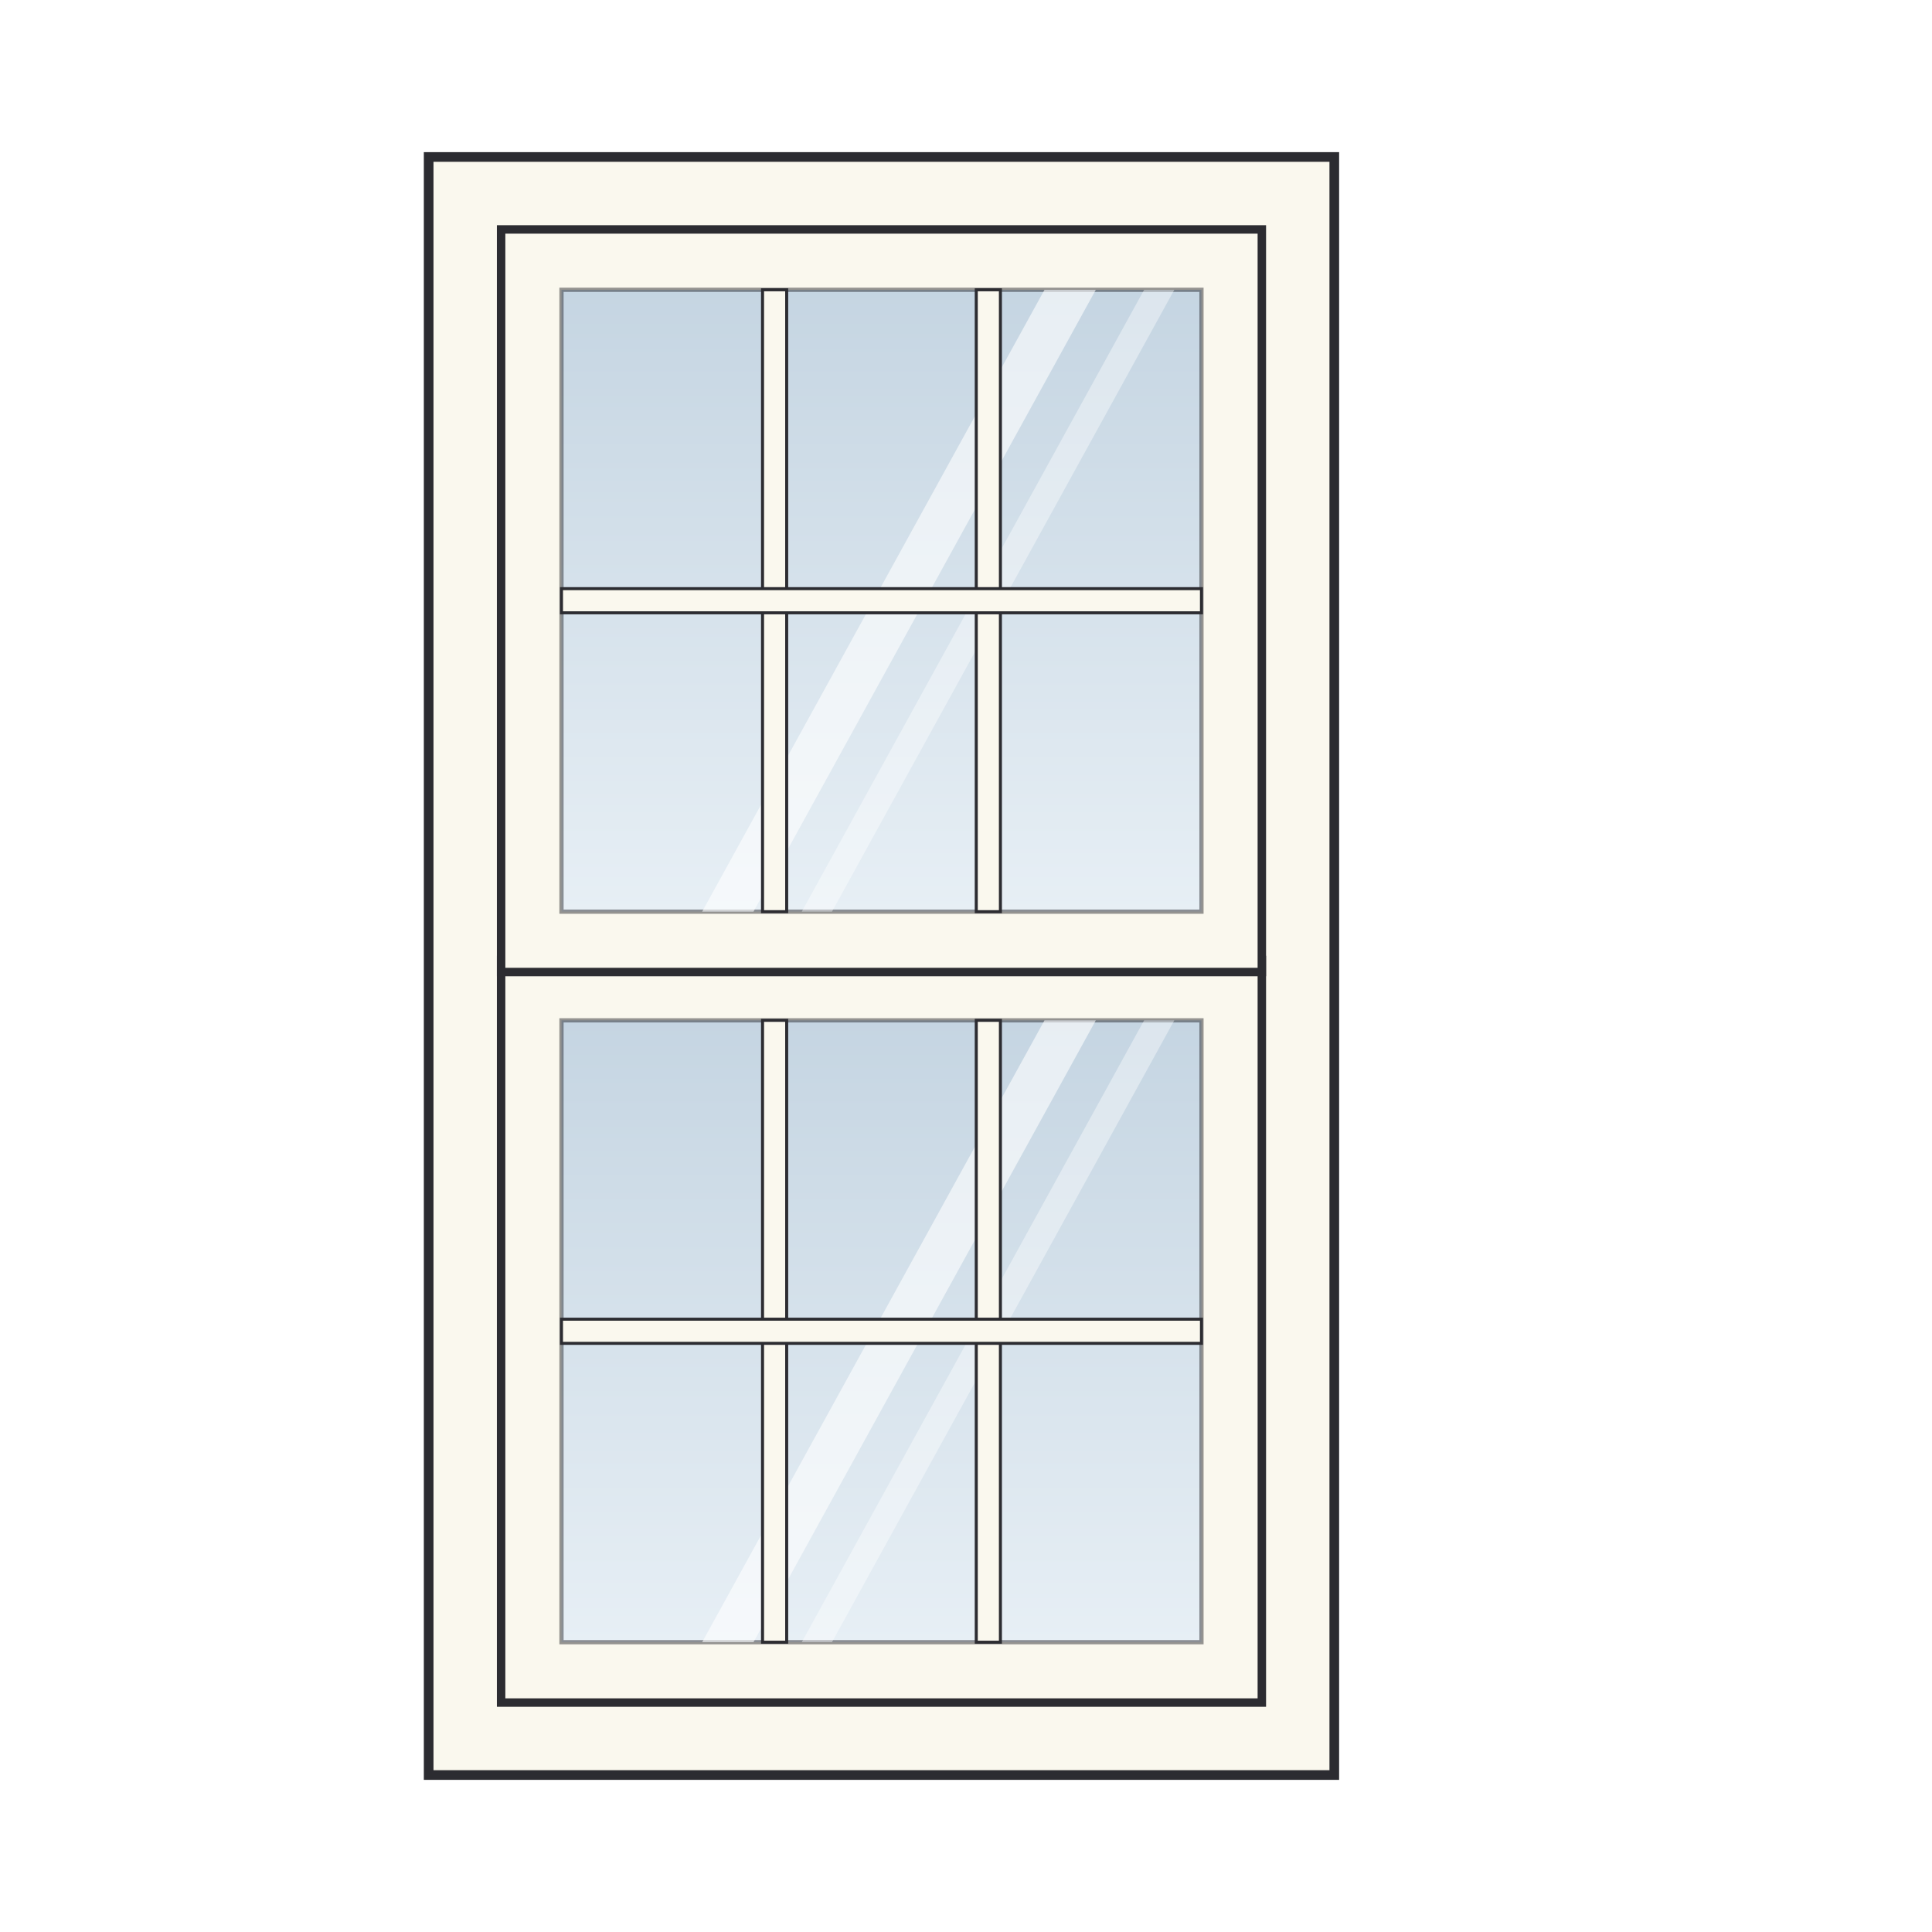
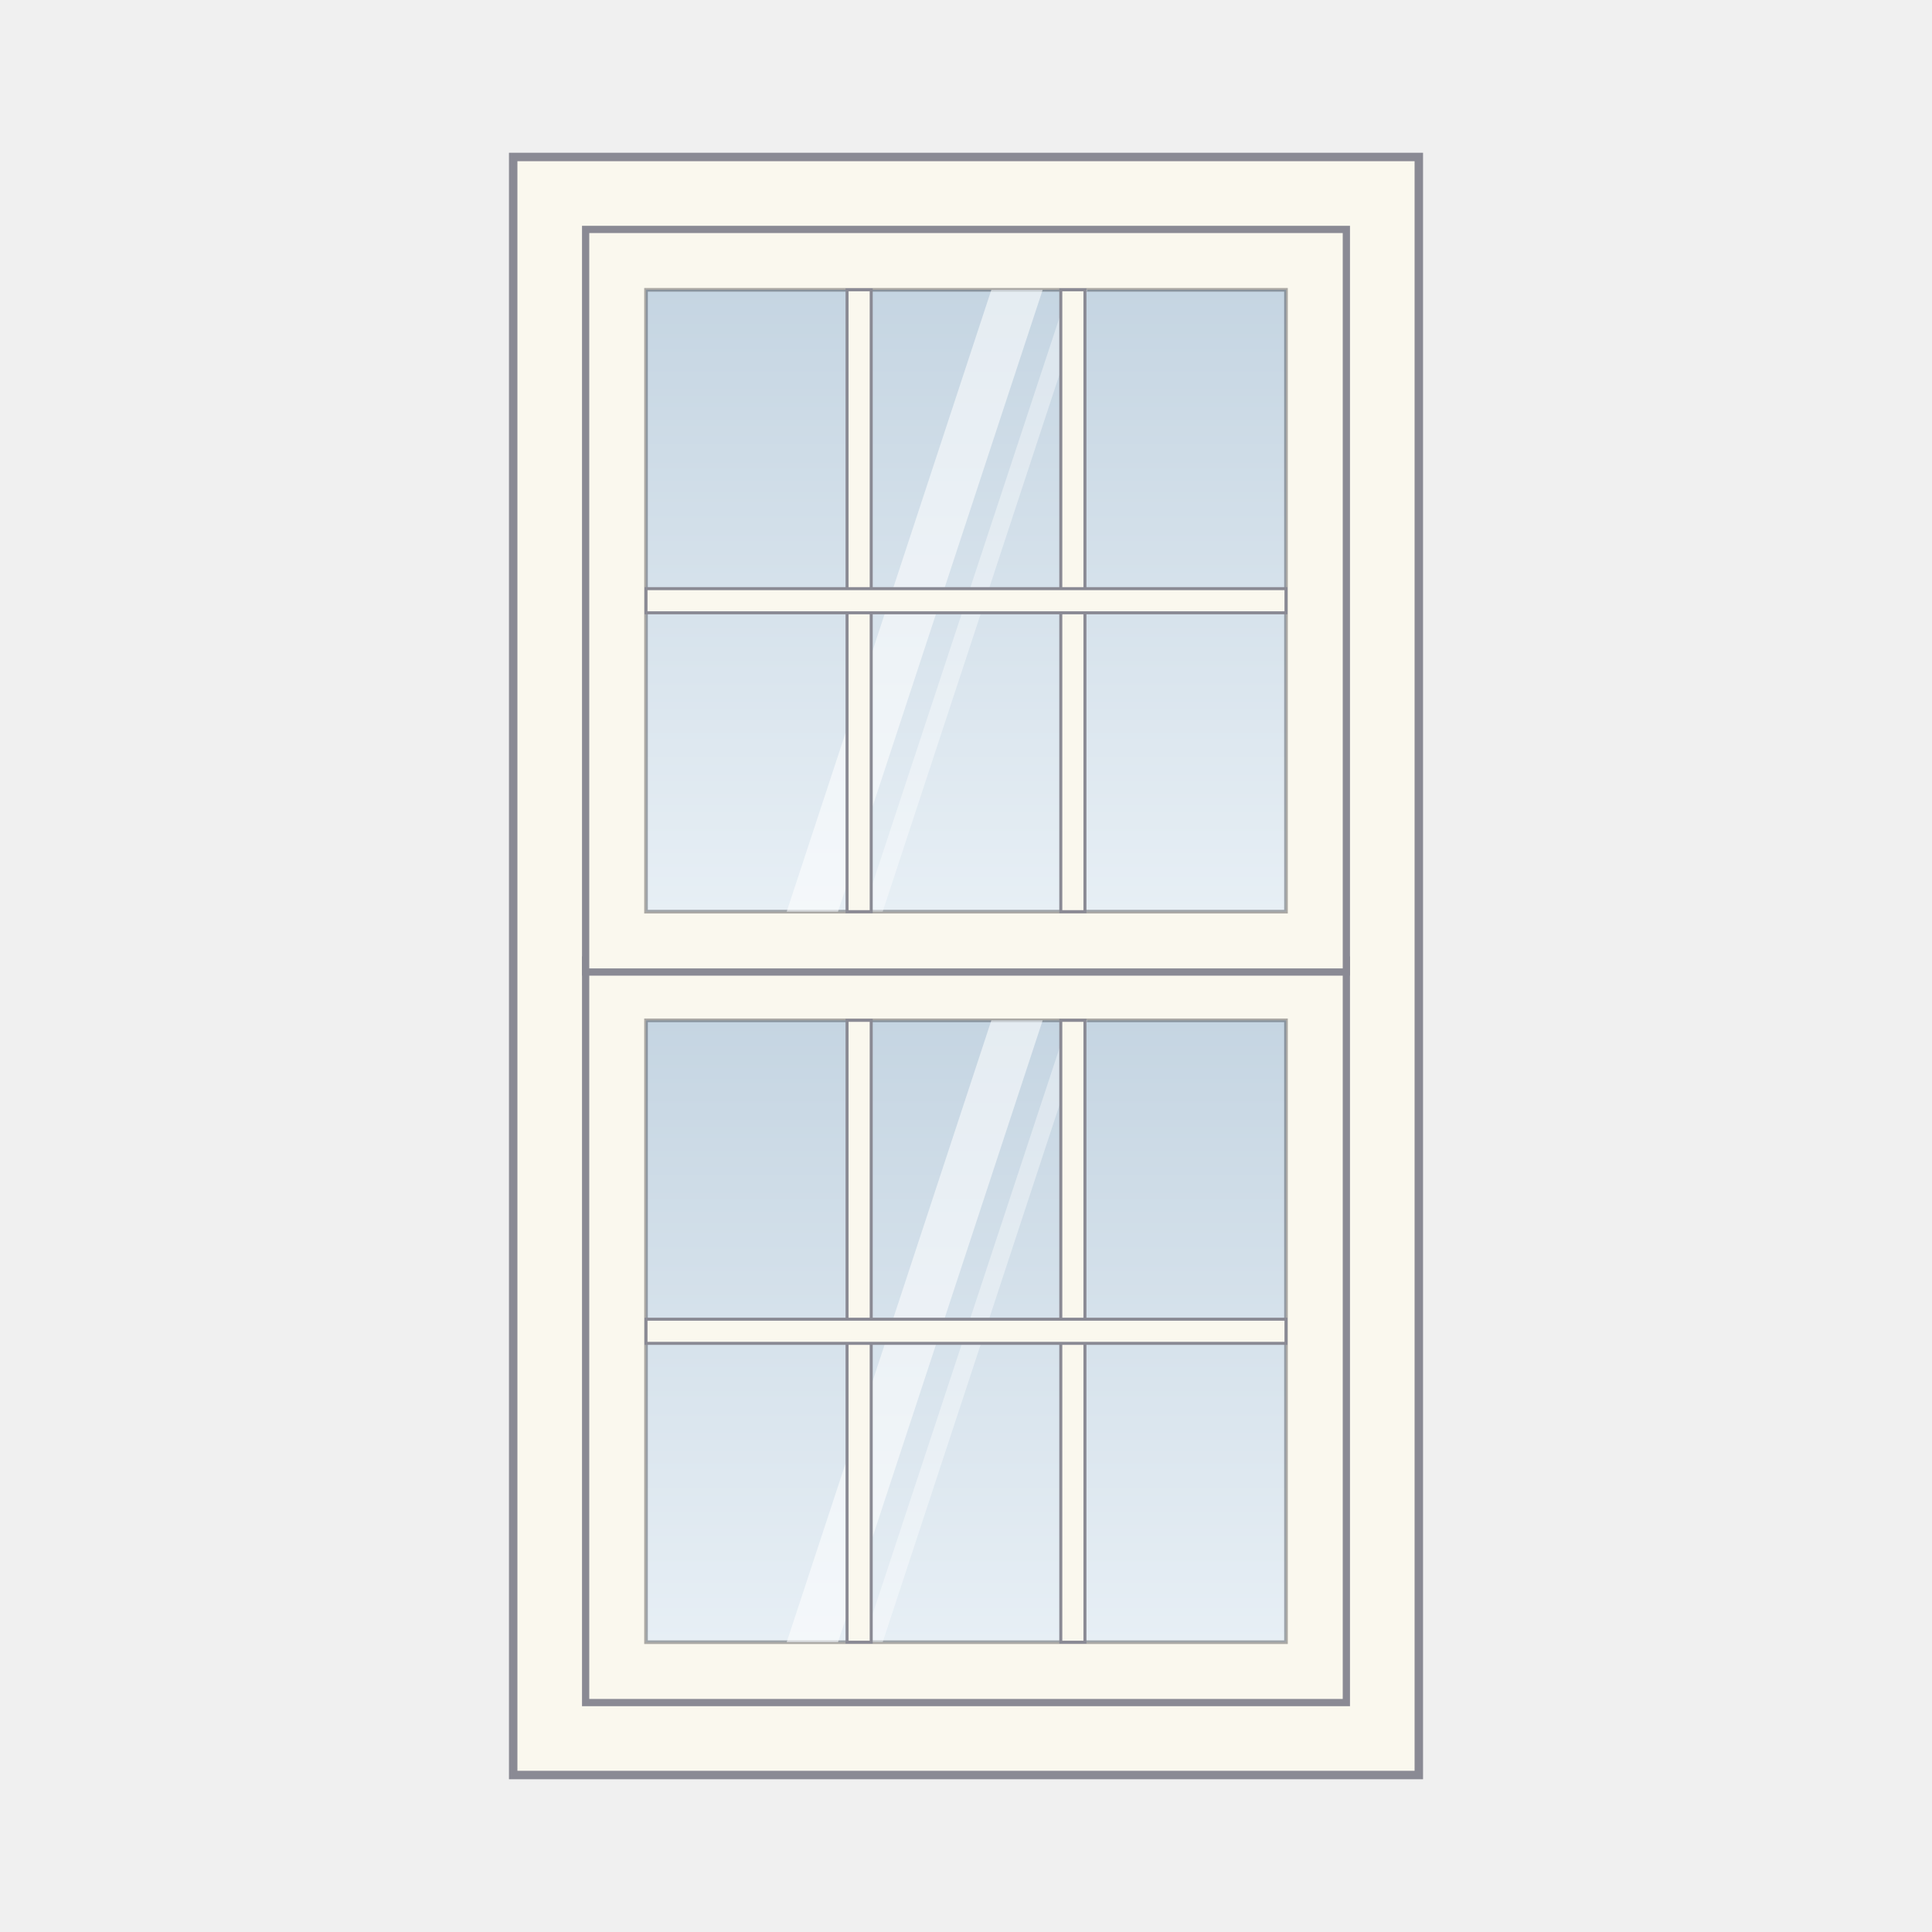
- <svg xmlns="http://www.w3.org/2000/svg" viewBox="54.0 40.0 320.0 320.0" width="600" height="600" role="img">
+ <svg xmlns="http://www.w3.org/2000/svg" viewBox="40.0 40.0 320.0 320.0" width="600" height="600" role="img">
  <defs>
    <linearGradient id="gl" x1="0" y1="0" x2="0" y2="1">
      <stop offset="0" stop-color="#C5D5E2" />
      <stop offset="1" stop-color="#E7EFF5" />
    </linearGradient>
    <pattern id="mesh" width="4" height="4" patternUnits="userSpaceOnUse">
      <rect width="4" height="4" fill="#B9C2CA" />
      <path d="M0 .5H4M.5 0V4" stroke="#19191D" stroke-opacity=".12" stroke-width="1" />
    </pattern>
    <pattern id="pine" width="14" height="14" patternUnits="userSpaceOnUse">
      <rect width="14" height="14" fill="#DFC195" />
      <path d="M3 0V14M9.5 0V14" stroke="#8C6030" stroke-opacity=".13" stroke-width="1" />
      <path d="M6 0V14" stroke="#FFFFFF" stroke-opacity=".12" stroke-width="1.4" />
    </pattern>
    <linearGradient id="shine" x1="0" y1="0" x2="1" y2="0">
      <stop offset="0" stop-color="#fff" stop-opacity="0" />
      <stop offset=".5" stop-color="#fff" stop-opacity=".75" />
      <stop offset="1" stop-color="#fff" stop-opacity="0" />
    </linearGradient>
  </defs>
-   <rect x="-400" y="-400" width="1200" height="1200" fill="#FFFFFF" />
-   <rect x="125.0" y="66.0" width="150.0" height="268.0" fill="#FAF8EE" stroke="#2C2C31" stroke-width="1.6" />
-   <rect x="137.0" y="78.0" width="126.0" height="244.0" fill="url(#mesh)" stroke="#19191D" stroke-width="0.6" stroke-opacity=".3" />
-   <rect x="137.0" y="199.0" width="126.0" height="123.0" fill="#FAF8EE" stroke="#2C2C31" stroke-width="1.4" />
-   <clipPath id="c8">
-     <rect x="147.0" y="209.0" width="106.0" height="103.0" />
-   </clipPath>
-   <rect x="147.0" y="209.0" width="106.0" height="103.0" fill="url(#gl)" stroke="#19191D" stroke-width="0.7" stroke-opacity=".45" />
-   <g clip-path="url(#c8)">
-     <polygon points="170.3,312.0 178.8,312.0 235.5,209.0 227.0,209.0" fill="#fff" fill-opacity=".6" />
-     <polygon points="186.8,312.0 191.8,312.0 248.5,209.0 243.5,209.0" fill="#fff" fill-opacity=".4" />
+   <rect x="125.0" y="66.0" width="150.0" height="268.0" fill="#FAF8EE" stroke="#8A8A94" stroke-width="1.4" />
+   <rect x="137.0" y="78.0" width="126.0" height="244.0" fill="url(#mesh)" stroke="#19191D" stroke-width="0.5" />
+   <g>
+     <polygon points="137.0,199.0 263.0,199.0 263.0,322.0 137.0,322.0" fill="#FAF8EE" stroke="#8A8A94" stroke-width="1.2" />
+     <polygon points="147.0,209.0 253.0,209.0 253.0,312.0 147.0,312.0" fill="url(#gl)" stroke="#19191D" stroke-width="0.6" stroke-opacity=".35" />
+     <polygon points="170.3,312.0 178.8,312.0 212.7,209.0 204.2,209.0" fill="#fff" fill-opacity="0.55" />
+     <polygon points="183.0,312.0 186.2,312.0 220.1,209.0 217.0,209.0" fill="#fff" fill-opacity="0.38" />
+     <polygon points="180.3,209.0 184.3,209.0 184.3,312.0 180.3,312.0" fill="#FAF8EE" stroke="#8A8A94" stroke-width="0.5" />
+     <polygon points="215.7,209.0 219.7,209.0 219.7,312.0 215.7,312.0" fill="#FAF8EE" stroke="#8A8A94" stroke-width="0.5" />
+     <polygon points="147.0,258.5 253.0,258.5 253.0,262.5 147.0,262.5" fill="#FAF8EE" stroke="#8A8A94" stroke-width="0.5" />
  </g>
-   <rect x="180.3" y="209.0" width="4.0" height="103.0" fill="#FAF8EE" stroke="#2C2C31" stroke-width="0.5" />
-   <rect x="215.7" y="209.0" width="4.0" height="103.0" fill="#FAF8EE" stroke="#2C2C31" stroke-width="0.5" />
-   <rect x="147.0" y="258.5" width="106.0" height="4.0" fill="#FAF8EE" stroke="#2C2C31" stroke-width="0.5" />
-   <rect x="137.0" y="78.0" width="126.0" height="123.0" fill="#FAF8EE" stroke="#2C2C31" stroke-width="1.4" />
-   <clipPath id="c7">
-     <rect x="147.0" y="88.0" width="106.0" height="103.0" />
-   </clipPath>
-   <rect x="147.0" y="88.0" width="106.0" height="103.0" fill="url(#gl)" stroke="#19191D" stroke-width="0.7" stroke-opacity=".45" />
-   <g clip-path="url(#c7)">
-     <polygon points="170.3,191.0 178.8,191.0 235.5,88.0 227.0,88.0" fill="#fff" fill-opacity=".6" />
-     <polygon points="186.8,191.0 191.8,191.0 248.5,88.0 243.5,88.0" fill="#fff" fill-opacity=".4" />
-   </g>
-   <rect x="180.3" y="88.0" width="4.0" height="103.0" fill="#FAF8EE" stroke="#2C2C31" stroke-width="0.5" />
-   <rect x="215.7" y="88.0" width="4.0" height="103.0" fill="#FAF8EE" stroke="#2C2C31" stroke-width="0.5" />
-   <rect x="147.0" y="137.5" width="106.0" height="4.0" fill="#FAF8EE" stroke="#2C2C31" stroke-width="0.5" />
+   <polygon points="137.0,78.0 263.0,78.0 263.0,201.0 137.0,201.0" fill="#FAF8EE" stroke="#8A8A94" stroke-width="1.2" />
+   <polygon points="147.0,88.0 253.0,88.0 253.0,191.0 147.0,191.0" fill="url(#gl)" stroke="#19191D" stroke-width="0.6" stroke-opacity=".35" />
+   <polygon points="170.3,191.0 178.8,191.0 212.7,88.0 204.2,88.0" fill="#fff" fill-opacity="0.55" />
+   <polygon points="183.0,191.0 186.2,191.0 220.1,88.0 217.0,88.0" fill="#fff" fill-opacity="0.38" />
+   <polygon points="180.3,88.0 184.3,88.0 184.3,191.0 180.3,191.0" fill="#FAF8EE" stroke="#8A8A94" stroke-width="0.5" />
+   <polygon points="215.7,88.0 219.7,88.0 219.7,191.0 215.7,191.0" fill="#FAF8EE" stroke="#8A8A94" stroke-width="0.5" />
+   <polygon points="147.0,137.5 253.0,137.5 253.0,141.5 147.0,141.5" fill="#FAF8EE" stroke="#8A8A94" stroke-width="0.5" />
</svg>
